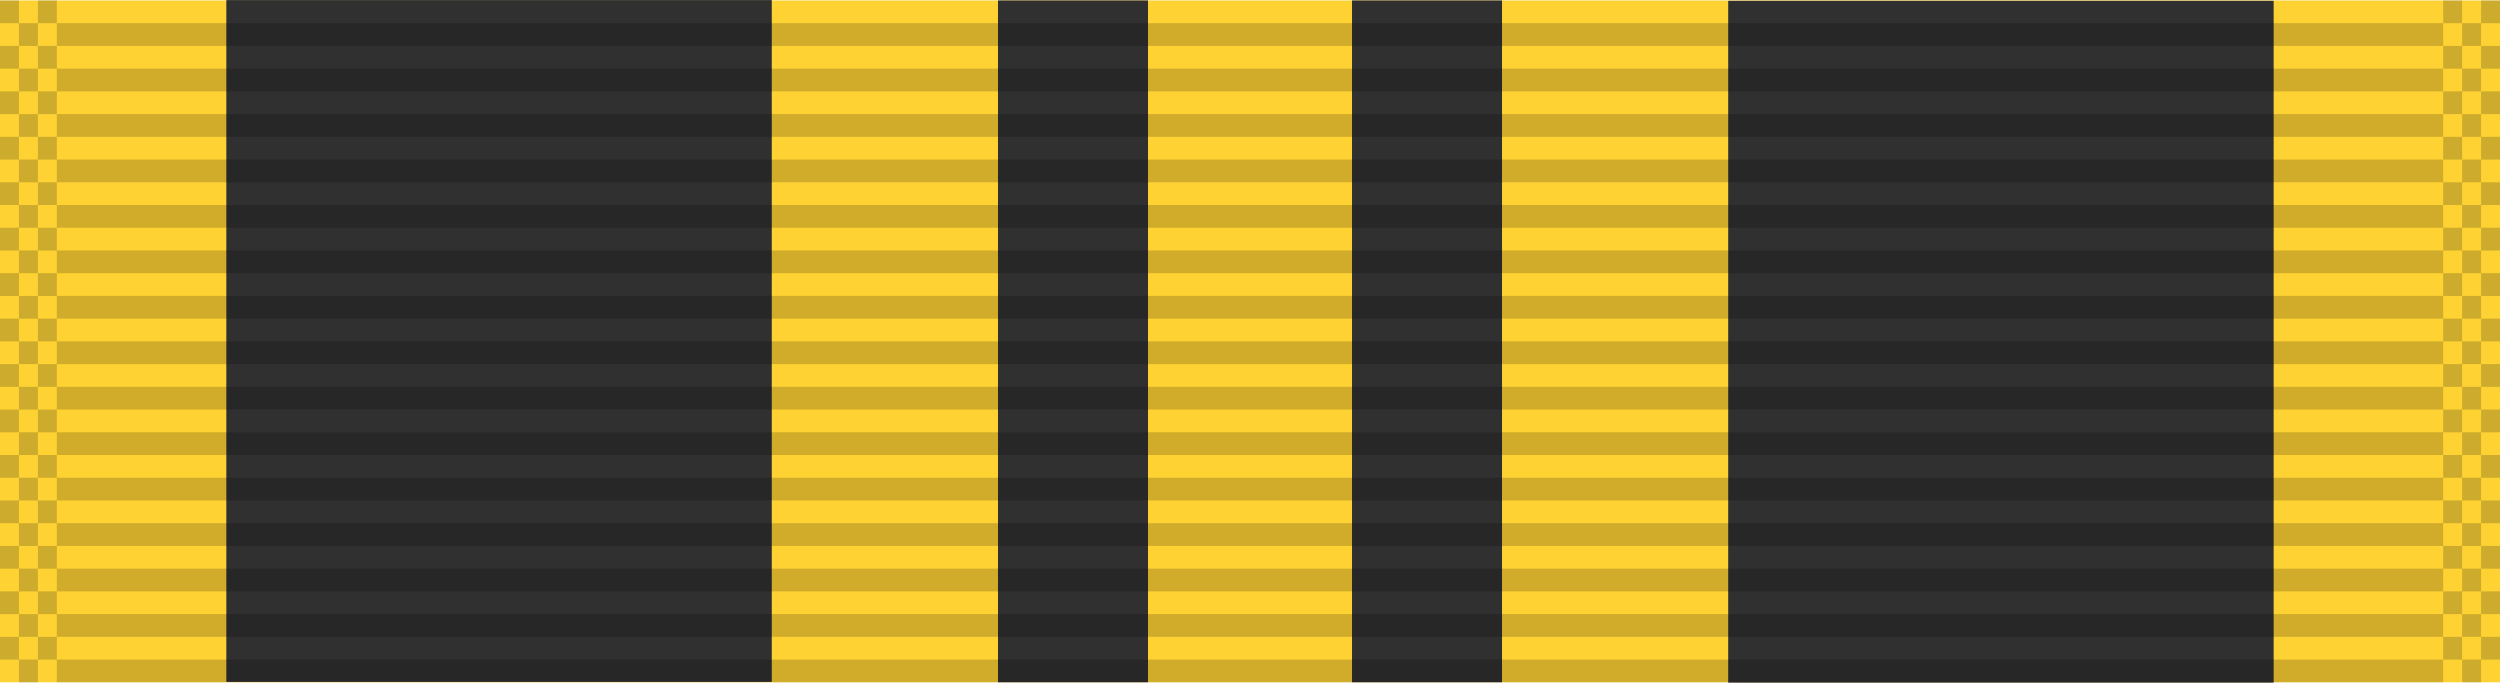
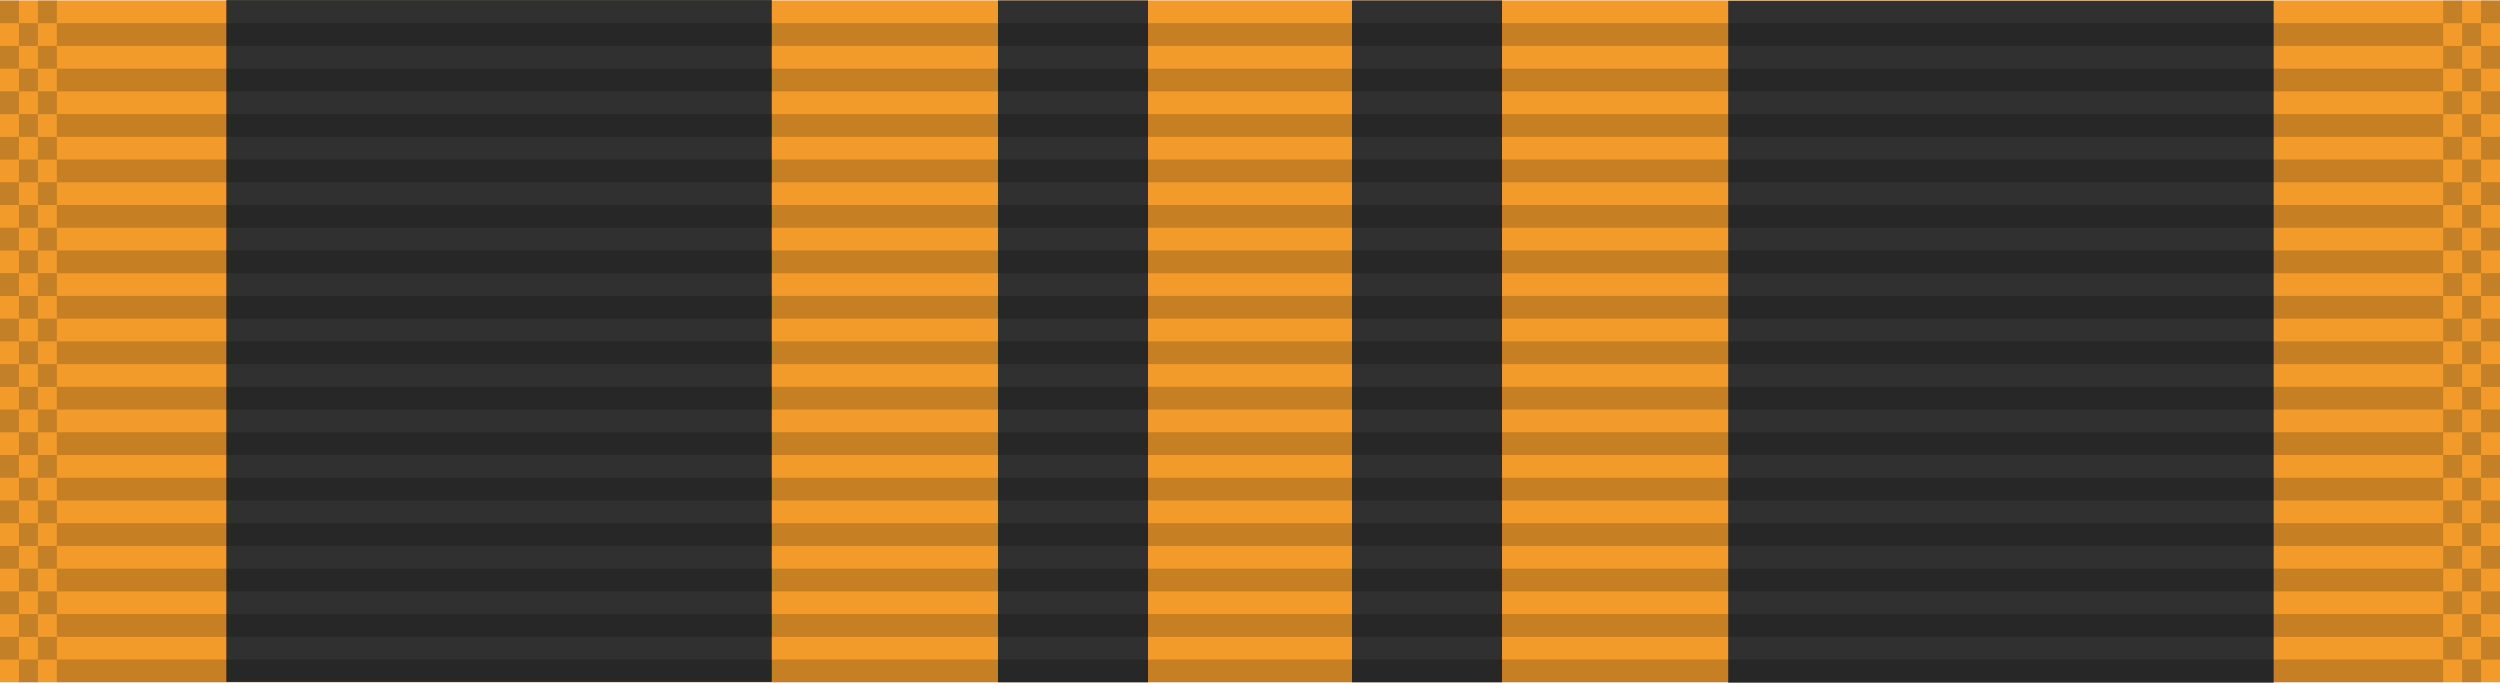
<svg xmlns="http://www.w3.org/2000/svg" xmlns:xlink="http://www.w3.org/1999/xlink" width="132" height="36.047" version="1.1" id="svg1" xml:space="preserve">
  <defs id="defs1">
    <pattern patternUnits="userSpaceOnUse" width="3.78" height="35.906" patternTransform="scale(1)" preserveAspectRatio="xMidYMid" id="pattern4" style="fill:#000000">
      <g id="g4">
        <rect style="opacity:0.3;vector-effect:non-scaling-stroke;fill:none;fill-opacity:1;stroke:none;stroke-width:0.453;stroke-linecap:round;stroke-linejoin:round;stroke-opacity:1;-inkscape-stroke:hairline" id="rect3" width="3.78" height="35.906" x="0" y="0" />
        <rect style="opacity:0.3;vector-effect:non-scaling-stroke;fill:#000000;fill-opacity:1;stroke:none;stroke-width:0.249;stroke-linecap:round;stroke-linejoin:round;stroke-opacity:1;-inkscape-stroke:hairline" id="rect4" width="3.78" height="1.89" x="0" y="1.89" />
        <rect style="opacity:0.3;vector-effect:non-scaling-stroke;fill:#000000;fill-opacity:1;stroke:none;stroke-width:0.249;stroke-linecap:round;stroke-linejoin:round;stroke-opacity:1;-inkscape-stroke:hairline" id="rect4-7" width="3.78" height="1.89" x="0" y="5.669" />
        <rect style="opacity:0.3;vector-effect:non-scaling-stroke;fill:#000000;fill-opacity:1;stroke:none;stroke-width:0.249;stroke-linecap:round;stroke-linejoin:round;stroke-opacity:1;-inkscape-stroke:hairline" id="rect4-1" width="3.78" height="1.89" x="0" y="9.449" />
        <rect style="opacity:0.3;vector-effect:non-scaling-stroke;fill:#000000;fill-opacity:1;stroke:none;stroke-width:0.249;stroke-linecap:round;stroke-linejoin:round;stroke-opacity:1;-inkscape-stroke:hairline" id="rect4-7-3" width="3.78" height="1.89" x="0" y="13.228" />
        <rect style="opacity:0.3;vector-effect:non-scaling-stroke;fill:#000000;fill-opacity:1;stroke:none;stroke-width:0.249;stroke-linecap:round;stroke-linejoin:round;stroke-opacity:1;-inkscape-stroke:hairline" id="rect4-13" width="3.78" height="1.89" x="0" y="17.008" />
        <rect style="opacity:0.3;vector-effect:non-scaling-stroke;fill:#000000;fill-opacity:1;stroke:none;stroke-width:0.249;stroke-linecap:round;stroke-linejoin:round;stroke-opacity:1;-inkscape-stroke:hairline" id="rect4-7-7" width="3.78" height="1.89" x="0" y="20.787" />
        <rect style="opacity:0.3;vector-effect:non-scaling-stroke;fill:#000000;fill-opacity:1;stroke:none;stroke-width:0.249;stroke-linecap:round;stroke-linejoin:round;stroke-opacity:1;-inkscape-stroke:hairline" id="rect4-1-8" width="3.78" height="1.89" x="0" y="24.567" />
        <rect style="opacity:0.3;vector-effect:non-scaling-stroke;fill:#000000;fill-opacity:1;stroke:none;stroke-width:0.249;stroke-linecap:round;stroke-linejoin:round;stroke-opacity:1;-inkscape-stroke:hairline" id="rect4-7-3-8" width="3.78" height="1.89" x="0" y="28.346" />
        <rect style="opacity:0.3;vector-effect:non-scaling-stroke;fill:#000000;fill-opacity:1;stroke:none;stroke-width:0.249;stroke-linecap:round;stroke-linejoin:round;stroke-opacity:1;-inkscape-stroke:hairline" id="rect4-7-3-8-4" width="3.78" height="1.89" x="0" y="32.126" />
      </g>
    </pattern>
  </defs>
-   <rect fill="#2350E6" width="132" height="36" id="rect1" style="fill:#ffd233;fill-opacity:1;stroke:none;stroke-width:0.603" x="0" y="0.024" />
+   <rect fill="#2350E6" width="132" height="36" id="rect1" style="fill:#f29b2b;fill-opacity:1;stroke:none;stroke-width:0.603" x="0" y="0.024" />
  <g id="g2" transform="translate(-0.04966927,-0.00473595)">
    <rect style="vector-effect:non-scaling-stroke;fill:#303030;fill-opacity:1;stroke:none;stroke-width:0.747;stroke-linecap:round;stroke-linejoin:round;-inkscape-stroke:hairline" id="rect2-9" width="28.8" height="36" x="12" y="0.009" />
    <rect style="vector-effect:non-scaling-stroke;fill:#303030;fill-opacity:1;stroke:none;stroke-width:0.747;stroke-linecap:round;stroke-linejoin:round;-inkscape-stroke:hairline" id="rect2-9-4" width="28.8" height="36" x="91.299" y="0.047" />
  </g>
  <g id="g1" transform="matrix(1,0,0,0.9752727,-0.1063337,0.4456762)">
    <rect style="vector-effect:non-scaling-stroke;fill:#303030;fill-opacity:1;stroke:none;stroke-width:0.397;stroke-linecap:round;stroke-linejoin:round;-inkscape-stroke:hairline" id="rect2-9-1" width="7.92" height="36.913" x="52.8" y="-0.433" />
    <rect style="vector-effect:non-scaling-stroke;fill:#303030;fill-opacity:1;stroke:none;stroke-width:0.397;stroke-linecap:round;stroke-linejoin:round;-inkscape-stroke:hairline" id="rect2-9-1-1" width="7.92" height="36.913" x="71.493" y="-0.433" />
  </g>
  <g id="g9" transform="translate(-2.8913199e-5,44.97637)">
    <g transform="matrix(3.607732,0,0,3.779529,-271.2352,-691.3447)" id="g5723-7" clip-path="none" style="display:inline" mask="none">
      <rect id="use5371-0" y="171.342" x="76.013" height="0.318" width="34.925" style="fill:#000000;fill-opacity:0.18;stroke:none;stroke-width:0.856" />
      <use height="100%" width="100%" x="0" y="0" xlink:href="#use5371-0" transform="translate(0,0.635)" id="use5680-3" />
      <use height="100%" width="100%" x="0" y="0" xlink:href="#use5371-0" transform="translate(0,1.27)" id="use5682-2" />
      <use height="100%" width="100%" x="0" y="0" xlink:href="#use5371-0" transform="translate(0,1.905)" id="use5684-2" />
      <use height="100%" width="100%" x="0" y="0" xlink:href="#use5371-0" transform="translate(0,2.54)" id="use5686-1" />
      <use height="100%" width="100%" x="0" y="0" xlink:href="#use5371-0" transform="translate(0,3.175)" id="use5688-6" />
      <use height="100%" width="100%" x="0" y="0" xlink:href="#use5371-0" transform="translate(0,3.81)" id="use5690-2" />
      <use height="100%" width="100%" x="0" y="0" xlink:href="#use5371-0" transform="translate(0,4.445)" id="use5692-2" />
      <use height="100%" width="100%" x="0" y="0" xlink:href="#use5371-0" transform="translate(0,5.08)" id="use5694-8" />
      <use height="100%" width="100%" x="0" y="0" xlink:href="#use5371-0" transform="translate(0,5.715)" id="use5696-2" />
      <use height="100%" width="100%" x="0" y="0" xlink:href="#use5371-0" transform="translate(0,6.35)" id="use5698-8" />
      <use height="100%" width="100%" x="0" y="0" xlink:href="#use5371-0" transform="translate(0,6.985)" id="use5700-2" />
      <use height="100%" width="100%" x="0" y="0" xlink:href="#use5371-0" transform="translate(0,7.62)" id="use5702-1" />
      <use height="100%" width="100%" x="0" y="0" xlink:href="#use5371-0" transform="translate(0,8.255)" id="use5704-5" />
      <use height="100%" width="100%" x="0" y="0" xlink:href="#use5371-0" transform="translate(0,8.89)" id="use5706-7" />
    </g>
    <g transform="matrix(3.779529,0,0,3.779529,-259.8995,-590.2967)" id="g6302-4" clip-path="none" style="display:inline" mask="none">
      <rect style="opacity:1;fill:#001215;fill-opacity:0.196;stroke:none;stroke-width:0.025;stroke-miterlimit:4;stroke-dasharray:none;stroke-dashoffset:0;stroke-opacity:1" id="rect6165-8" width="0.265" height="0.318" x="68.765" y="144.289" />
      <use height="100%" width="100%" x="0" y="0" xlink:href="#rect6165-8" transform="translate(0,0.635)" id="use6169-2" />
      <use height="100%" width="100%" x="0" y="0" xlink:href="#rect6165-8" transform="translate(0,1.27)" id="use6171-5" />
      <use height="100%" width="100%" x="0" y="0" xlink:href="#rect6165-8" transform="translate(0,1.905)" id="use6173-6" />
      <use height="100%" width="100%" x="0" y="0" xlink:href="#rect6165-8" transform="translate(0,2.54)" id="use6175-8" />
      <use height="100%" width="100%" x="0" y="0" xlink:href="#rect6165-8" transform="translate(0,3.175)" id="use6177-1" />
      <use height="100%" width="100%" x="0" y="0" xlink:href="#rect6165-8" transform="translate(0,3.81)" id="use6179-7" />
      <use height="100%" width="100%" x="0" y="0" xlink:href="#rect6165-8" transform="translate(0,4.445)" id="use6181-1" />
      <use height="100%" width="100%" x="0" y="0" xlink:href="#rect6165-8" transform="translate(0,5.08)" id="use6183-3" />
      <use height="100%" width="100%" x="0" y="0" xlink:href="#rect6165-8" transform="translate(0,5.715)" id="use6185-3" />
      <use height="100%" width="100%" x="0" y="0" xlink:href="#rect6165-8" transform="translate(0,6.35)" id="use6187-9" />
      <use height="100%" width="100%" x="0" y="0" xlink:href="#rect6165-8" transform="translate(0,6.985)" id="use6189-6" />
      <use height="100%" width="100%" x="0" y="0" xlink:href="#rect6165-8" transform="translate(0,7.62)" id="use6191-2" />
      <use height="100%" width="100%" x="0" y="0" xlink:href="#rect6165-8" transform="translate(0,8.255)" id="use6193-9" />
      <use height="100%" width="100%" x="0" y="0" xlink:href="#rect6165-8" transform="translate(0,8.89)" id="use6195-2" />
      <use height="100%" width="100%" x="0" y="0" xlink:href="#rect6165-8" transform="translate(0.2645833,0.3175)" id="use6197-3" />
      <use height="100%" width="100%" x="0" y="0" xlink:href="#rect6165-8" transform="translate(0.2645833,0.9525)" id="use6199-4" />
      <use height="100%" width="100%" x="0" y="0" xlink:href="#rect6165-8" transform="translate(0.2645833,1.5875)" id="use6201-2" />
      <use height="100%" width="100%" x="0" y="0" xlink:href="#rect6165-8" transform="translate(0.2645833,2.2225)" id="use6203-5" />
      <use height="100%" width="100%" x="0" y="0" xlink:href="#rect6165-8" transform="translate(0.2645833,2.8575)" id="use6205-9" />
      <use height="100%" width="100%" x="0" y="0" xlink:href="#rect6165-8" transform="translate(0.2645833,3.4925)" id="use6207-9" />
      <use height="100%" width="100%" x="0" y="0" xlink:href="#rect6165-8" transform="translate(0.2645833,4.1275)" id="use6209-6" />
      <use height="100%" width="100%" x="0" y="0" xlink:href="#rect6165-8" transform="translate(0.2645833,4.7625)" id="use6211-0" />
      <use height="100%" width="100%" x="0" y="0" xlink:href="#rect6165-8" transform="translate(0.2645833,5.3975)" id="use6213-7" />
      <use height="100%" width="100%" x="0" y="0" xlink:href="#rect6165-8" transform="translate(0.2645833,6.0325)" id="use6215-3" />
      <use height="100%" width="100%" x="0" y="0" xlink:href="#rect6165-8" transform="translate(0.2645833,6.6675)" id="use6217-5" />
      <use height="100%" width="100%" x="0" y="0" xlink:href="#rect6165-8" transform="translate(0.2645833,7.3025)" id="use6219-9" />
      <use height="100%" width="100%" x="0" y="0" xlink:href="#rect6165-8" transform="translate(0.2645833,7.9375)" id="use6221-6" />
      <use height="100%" width="100%" x="0" y="0" xlink:href="#rect6165-8" transform="translate(0.2645833,8.5725)" id="use6223-2" />
      <use height="100%" width="100%" x="0" y="0" xlink:href="#rect6165-8" transform="translate(0.2645833,9.2075)" id="use6225-8" />
      <use x="0" y="0" xlink:href="#rect6165-8" transform="translate(0.5291672)" id="use6227-6" width="100%" height="100%" />
      <use x="0" y="0" xlink:href="#rect6165-8" transform="translate(0.5291672,0.6349999)" id="use6229-5" width="100%" height="100%" />
      <use x="0" y="0" xlink:href="#rect6165-8" transform="translate(0.5291672,1.27)" id="use6231-3" width="100%" height="100%" />
      <use x="0" y="0" xlink:href="#rect6165-8" transform="translate(0.5291672,1.905)" id="use6233-2" width="100%" height="100%" />
      <use x="0" y="0" xlink:href="#rect6165-8" transform="translate(0.5291672,2.54)" id="use6235-8" width="100%" height="100%" />
      <use x="0" y="0" xlink:href="#rect6165-8" transform="translate(0.5291672,3.175)" id="use6237-7" width="100%" height="100%" />
      <use x="0" y="0" xlink:href="#rect6165-8" transform="translate(0.5291672,3.81)" id="use6239-2" width="100%" height="100%" />
      <use x="0" y="0" xlink:href="#rect6165-8" transform="translate(0.5291672,4.445)" id="use6241-3" width="100%" height="100%" />
      <use x="0" y="0" xlink:href="#rect6165-8" transform="translate(0.5291672,5.08)" id="use6243-1" width="100%" height="100%" />
      <use x="0" y="0" xlink:href="#rect6165-8" transform="translate(0.5291672,5.715)" id="use6245-5" width="100%" height="100%" />
      <use x="0" y="0" xlink:href="#rect6165-8" transform="translate(0.5291672,6.35)" id="use6247-4" width="100%" height="100%" />
      <use x="0" y="0" xlink:href="#rect6165-8" transform="translate(0.5291672,6.985)" id="use6249-5" width="100%" height="100%" />
      <use x="0" y="0" xlink:href="#rect6165-8" transform="translate(0.5291672,7.62)" id="use6251-0" width="100%" height="100%" />
      <use x="0" y="0" xlink:href="#rect6165-8" transform="translate(0.5291672,8.255)" id="use6253-0" width="100%" height="100%" />
      <use x="0" y="0" xlink:href="#rect6165-8" transform="translate(0.5291672,8.89)" id="use6255-4" width="100%" height="100%" />
    </g>
    <g id="g6394-3" transform="matrix(3.779529,0,0,3.779529,-130.8995,-590.2967)" clip-path="none" mask="none">
      <rect y="144.289" x="68.765" height="0.318" width="0.265" id="rect6304-4" style="opacity:1;fill:#001215;fill-opacity:0.196;stroke:none;stroke-width:0.025;stroke-miterlimit:4;stroke-dasharray:none;stroke-dashoffset:0;stroke-opacity:1" />
      <use id="use6306-0" transform="translate(0,0.635)" xlink:href="#rect6165-8" y="0" x="0" width="100%" height="100%" />
      <use id="use6308-3" transform="translate(0,1.27)" xlink:href="#rect6165-8" y="0" x="0" width="100%" height="100%" />
      <use id="use6310-3" transform="translate(0,1.905)" xlink:href="#rect6165-8" y="0" x="0" width="100%" height="100%" />
      <use id="use6312-5" transform="translate(0,2.54)" xlink:href="#rect6165-8" y="0" x="0" width="100%" height="100%" />
      <use id="use6314-8" transform="translate(0,3.175)" xlink:href="#rect6165-8" y="0" x="0" width="100%" height="100%" />
      <use id="use6316-4" transform="translate(0,3.81)" xlink:href="#rect6165-8" y="0" x="0" width="100%" height="100%" />
      <use id="use6318-0" transform="translate(0,4.445)" xlink:href="#rect6165-8" y="0" x="0" width="100%" height="100%" />
      <use id="use6320-7" transform="translate(0,5.08)" xlink:href="#rect6165-8" y="0" x="0" width="100%" height="100%" />
      <use id="use6322-1" transform="translate(0,5.715)" xlink:href="#rect6165-8" y="0" x="0" width="100%" height="100%" />
      <use id="use6324-2" transform="translate(0,6.35)" xlink:href="#rect6165-8" y="0" x="0" width="100%" height="100%" />
      <use id="use6326-9" transform="translate(0,6.985)" xlink:href="#rect6165-8" y="0" x="0" width="100%" height="100%" />
      <use id="use6328-7" transform="translate(0,7.62)" xlink:href="#rect6165-8" y="0" x="0" width="100%" height="100%" />
      <use id="use6330-9" transform="translate(0,8.255)" xlink:href="#rect6165-8" y="0" x="0" width="100%" height="100%" />
      <use id="use6332-1" transform="translate(0,8.89)" xlink:href="#rect6165-8" y="0" x="0" width="100%" height="100%" />
      <use id="use6334-6" transform="translate(0.2645833,0.3175)" xlink:href="#rect6165-8" y="0" x="0" width="100%" height="100%" />
      <use id="use6336-2" transform="translate(0.2645833,0.9525)" xlink:href="#rect6165-8" y="0" x="0" width="100%" height="100%" />
      <use id="use6338-0" transform="translate(0.2645833,1.5875)" xlink:href="#rect6165-8" y="0" x="0" width="100%" height="100%" />
      <use id="use6340-7" transform="translate(0.2645833,2.2225)" xlink:href="#rect6165-8" y="0" x="0" width="100%" height="100%" />
      <use id="use6342-8" transform="translate(0.2645833,2.8575)" xlink:href="#rect6165-8" y="0" x="0" width="100%" height="100%" />
      <use id="use6344-0" transform="translate(0.2645833,3.4925)" xlink:href="#rect6165-8" y="0" x="0" width="100%" height="100%" />
      <use id="use6346-6" transform="translate(0.2645833,4.1275)" xlink:href="#rect6165-8" y="0" x="0" width="100%" height="100%" />
      <use id="use6348-6" transform="translate(0.2645833,4.7625)" xlink:href="#rect6165-8" y="0" x="0" width="100%" height="100%" />
      <use id="use6350-1" transform="translate(0.2645833,5.3975)" xlink:href="#rect6165-8" y="0" x="0" width="100%" height="100%" />
      <use id="use6352-3" transform="translate(0.2645833,6.0325)" xlink:href="#rect6165-8" y="0" x="0" width="100%" height="100%" />
      <use id="use6354-7" transform="translate(0.2645833,6.6675)" xlink:href="#rect6165-8" y="0" x="0" width="100%" height="100%" />
      <use id="use6356-5" transform="translate(0.2645833,7.3025)" xlink:href="#rect6165-8" y="0" x="0" width="100%" height="100%" />
      <use id="use6358-5" transform="translate(0.2645833,7.9375)" xlink:href="#rect6165-8" y="0" x="0" width="100%" height="100%" />
      <use id="use6360-2" transform="translate(0.2645833,8.5725)" xlink:href="#rect6165-8" y="0" x="0" width="100%" height="100%" />
      <use id="use6362-1" transform="translate(0.2645833,9.2075)" xlink:href="#rect6165-8" y="0" x="0" width="100%" height="100%" />
      <use height="100%" width="100%" id="use6364-0" transform="translate(0.5291672)" xlink:href="#rect6165-8" y="0" x="0" />
      <use height="100%" width="100%" id="use6366-8" transform="translate(0.5291672,0.6349999)" xlink:href="#rect6165-8" y="0" x="0" />
      <use height="100%" width="100%" id="use6368-3" transform="translate(0.5291672,1.27)" xlink:href="#rect6165-8" y="0" x="0" />
      <use height="100%" width="100%" id="use6370-6" transform="translate(0.5291672,1.905)" xlink:href="#rect6165-8" y="0" x="0" />
      <use height="100%" width="100%" id="use6372-6" transform="translate(0.5291672,2.54)" xlink:href="#rect6165-8" y="0" x="0" />
      <use height="100%" width="100%" id="use6374-6" transform="translate(0.5291672,3.175)" xlink:href="#rect6165-8" y="0" x="0" />
      <use height="100%" width="100%" id="use6376-9" transform="translate(0.5291672,3.81)" xlink:href="#rect6165-8" y="0" x="0" />
      <use height="100%" width="100%" id="use6378-8" transform="translate(0.5291672,4.445)" xlink:href="#rect6165-8" y="0" x="0" />
      <use height="100%" width="100%" id="use6380-1" transform="translate(0.5291672,5.08)" xlink:href="#rect6165-8" y="0" x="0" />
      <use height="100%" width="100%" id="use6382-0" transform="translate(0.5291672,5.715)" xlink:href="#rect6165-8" y="0" x="0" />
      <use height="100%" width="100%" id="use6384-3" transform="translate(0.5291672,6.35)" xlink:href="#rect6165-8" y="0" x="0" />
      <use height="100%" width="100%" id="use6386-2" transform="translate(0.5291672,6.985)" xlink:href="#rect6165-8" y="0" x="0" />
      <use height="100%" width="100%" id="use6388-4" transform="translate(0.5291672,7.62)" xlink:href="#rect6165-8" y="0" x="0" />
      <use height="100%" width="100%" id="use6390-1" transform="translate(0.5291672,8.255)" xlink:href="#rect6165-8" y="0" x="0" />
      <use height="100%" width="100%" id="use6392-9" transform="translate(0.5291672,8.89)" xlink:href="#rect6165-8" y="0" x="0" />
    </g>
  </g>
</svg>
